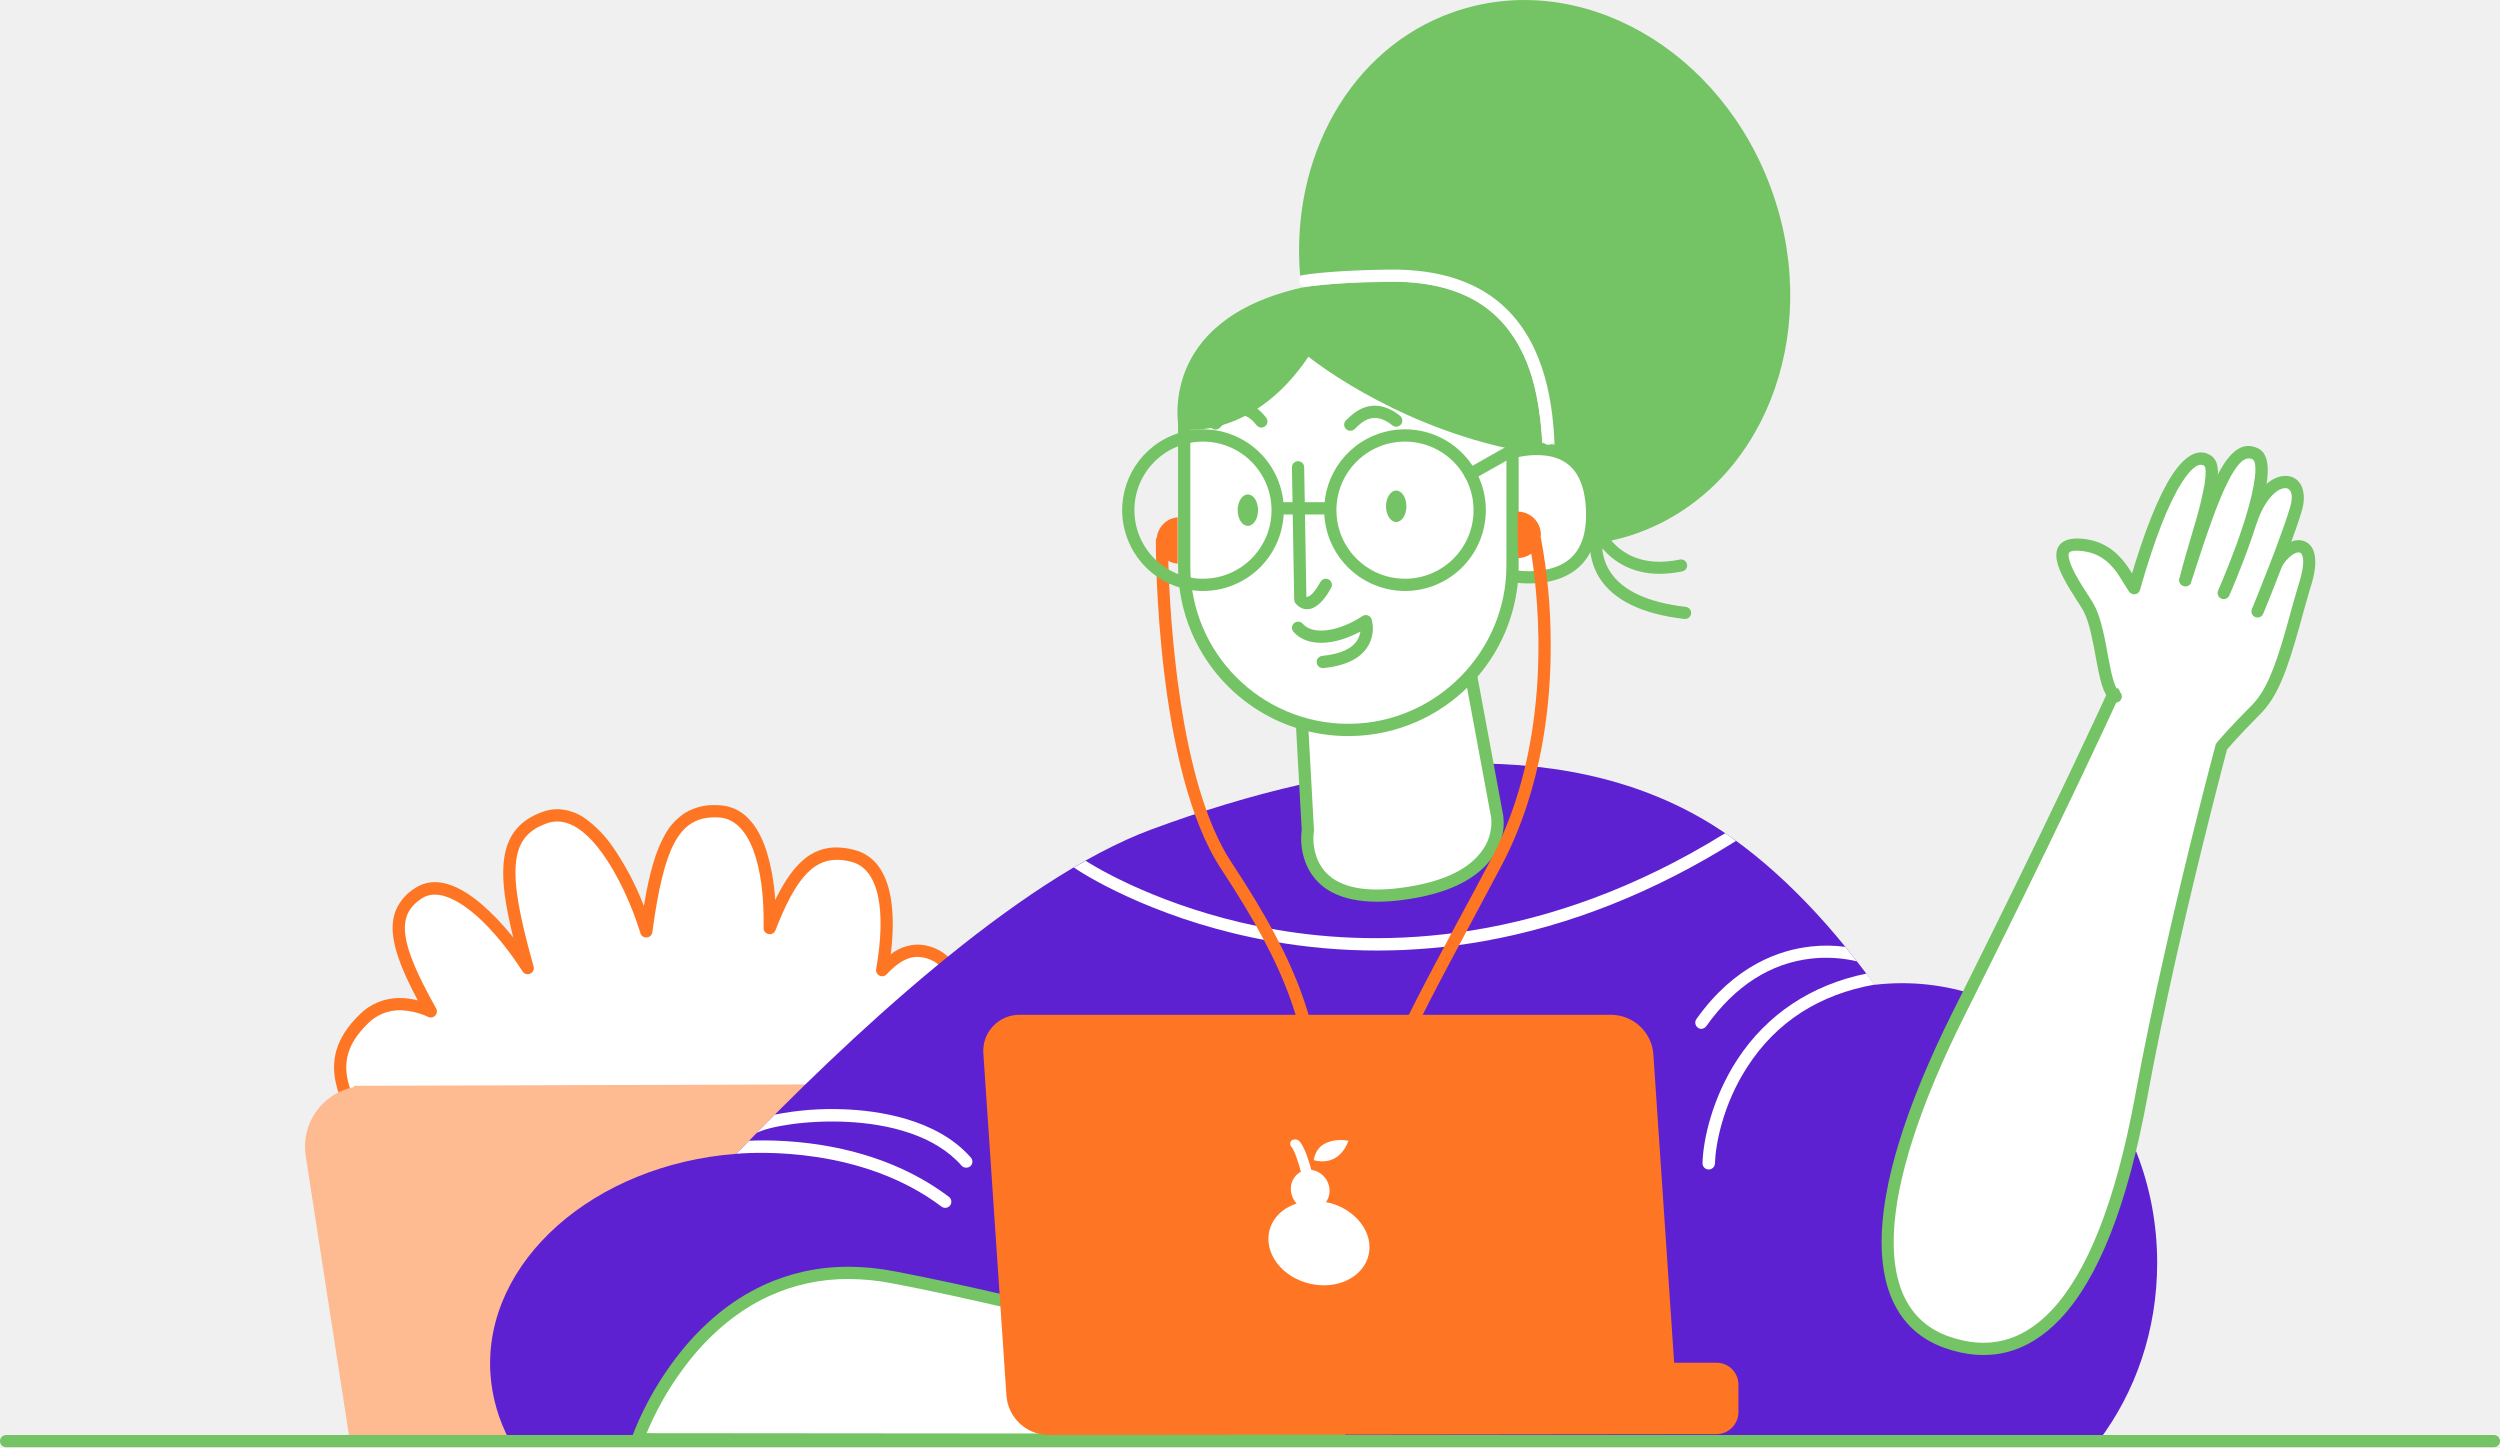
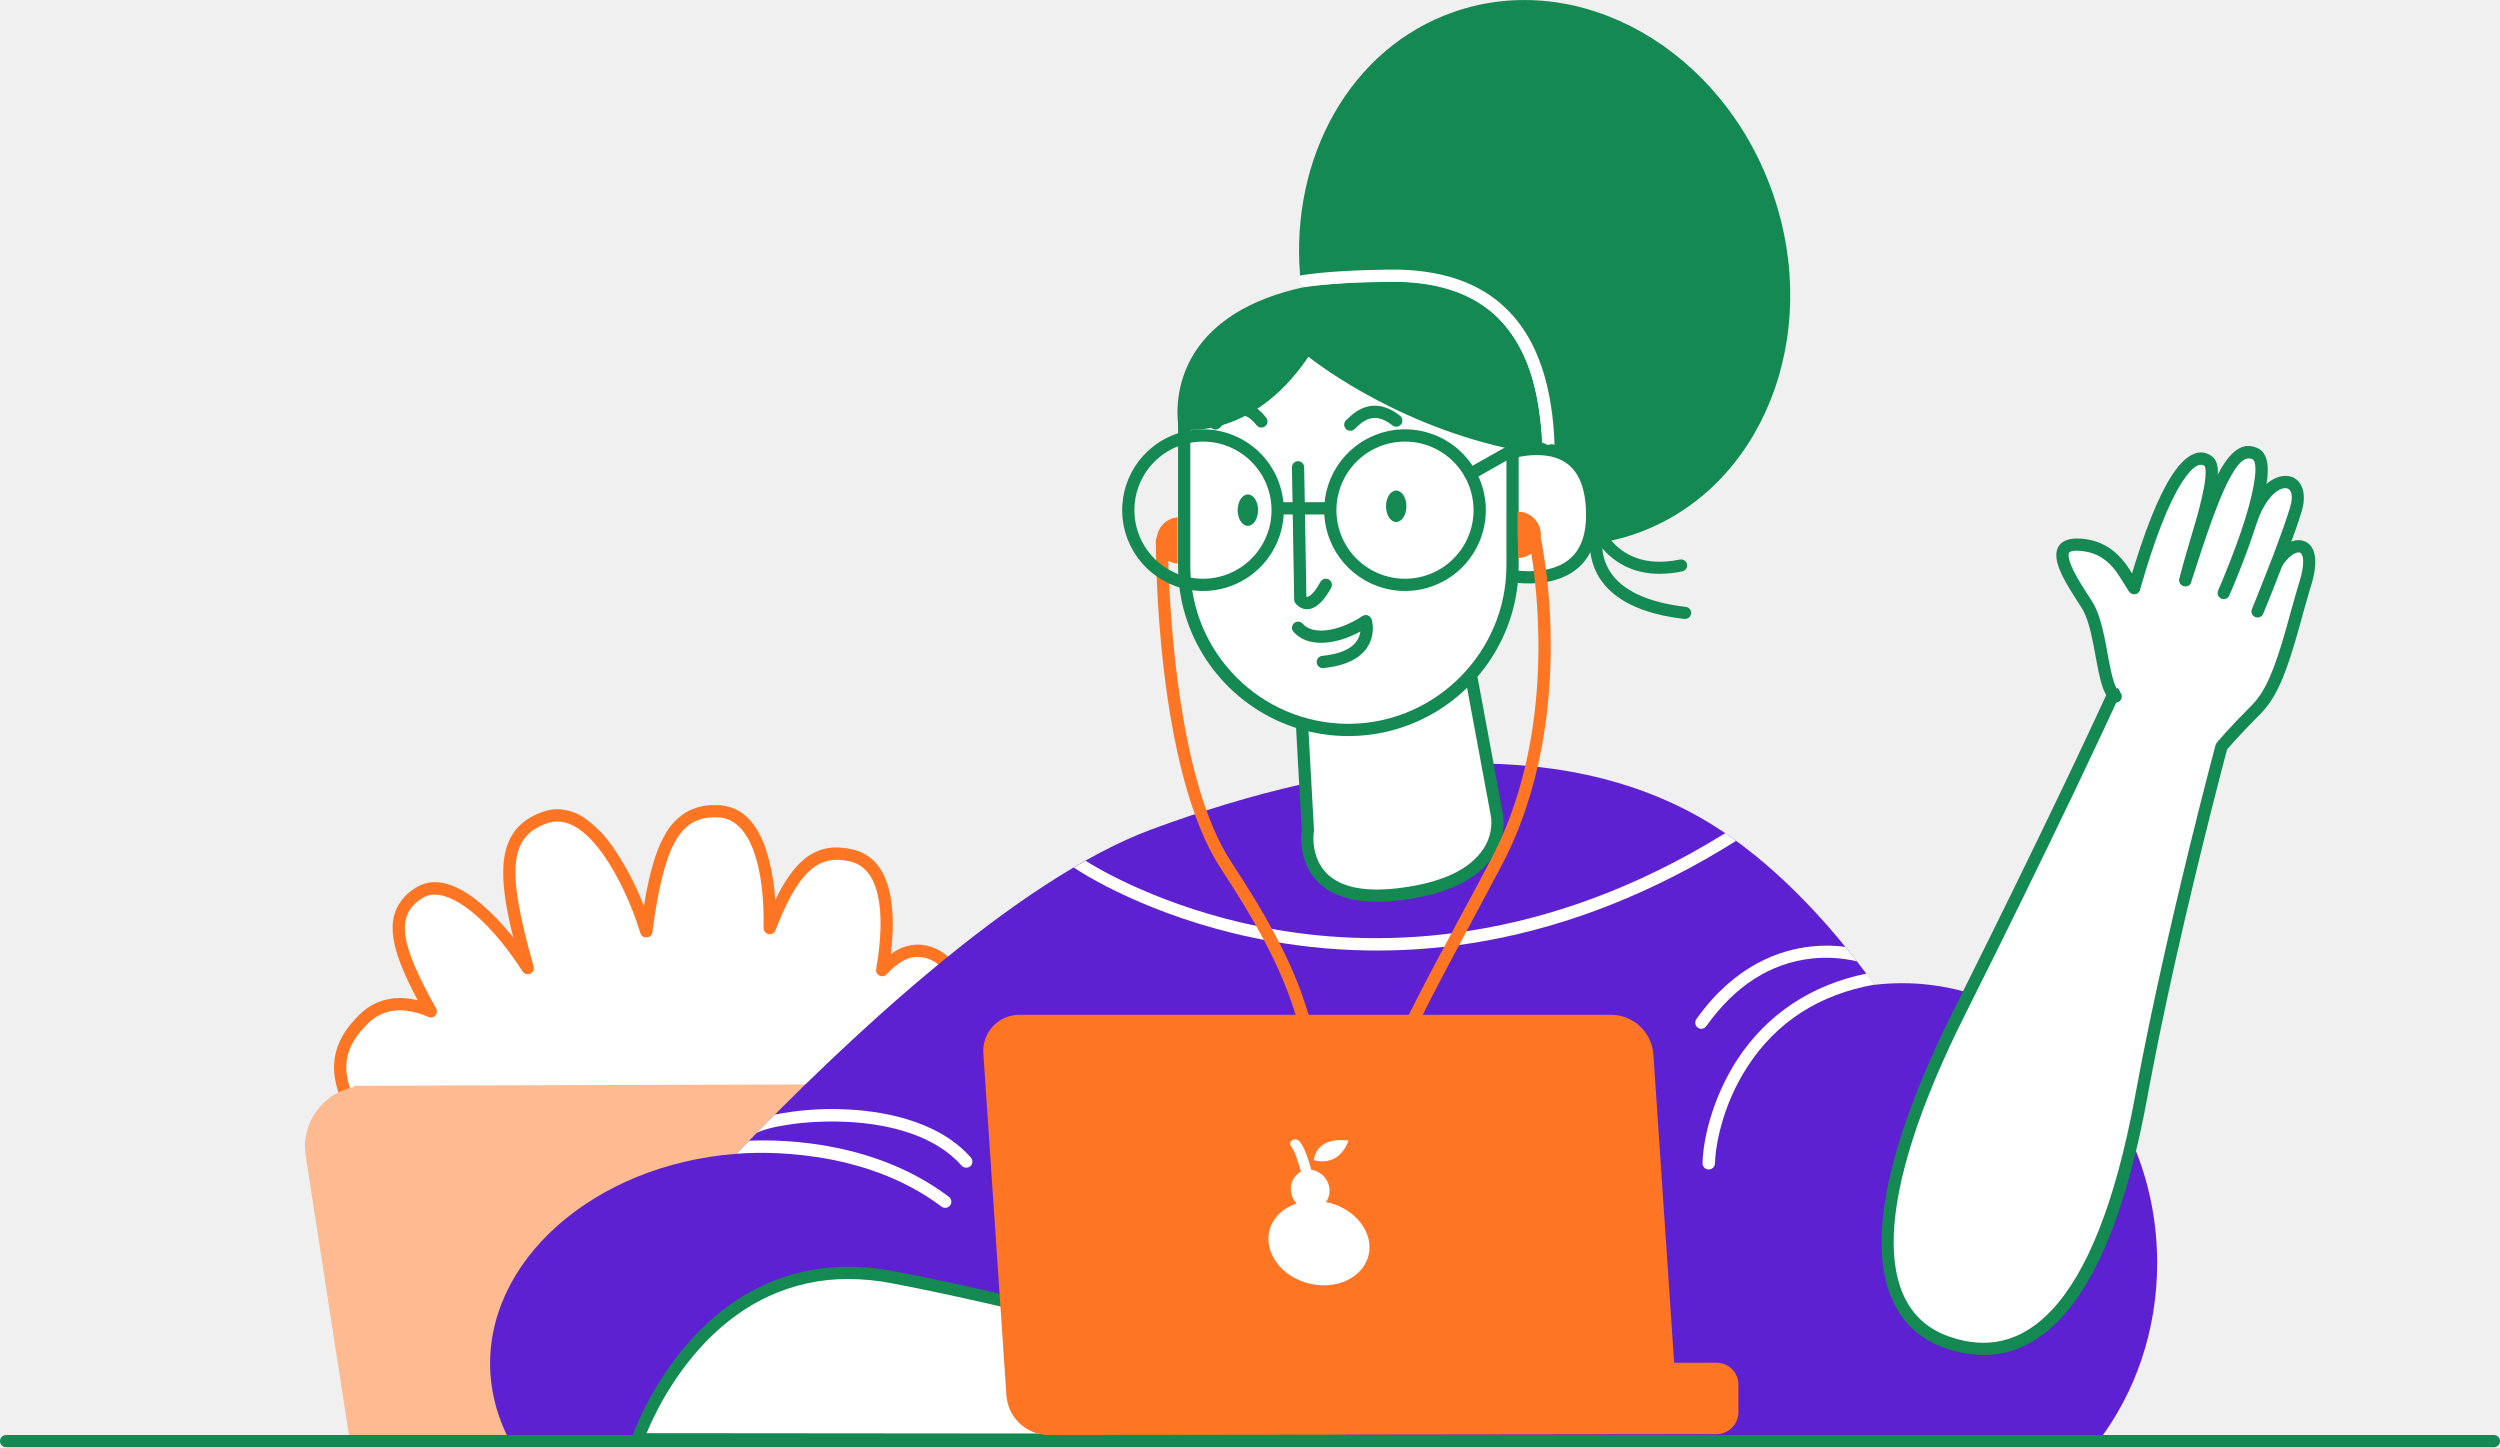
<svg xmlns="http://www.w3.org/2000/svg" viewBox="0 0 1225.1 709.2">
  <g id="support_solid" data-name="support/solid" transform="translate(2.2)">
    <g id="support_solid-2" data-name="support/solid" transform="translate(-3)">
      <g id="support_solid-3" data-name="support_solid">
        <g id="suculent" transform="translate(150 397)">
          <path id="succulent" d="M292.406,70.973c-9.6-5.1-17.8-2.7-26.8,6.9,4.1-23.2,4-51.3-14.4-56-18.9-4.9-29.6,6.9-40.7,35.4.4-24.4-4.4-55.9-24.6-57.2-22.7-1.4-30.3,17.3-35.9,58.8-7.1-23.2-26.6-63.9-49.6-55.8-22.5,7.9-21,29.6-8.5,73.8-12.3-19.1-37-47.5-53.5-36.7-15.7,10.2-11.4,26.9,6,57.9-11.5-5-23.4-5.5-33,3.9-21.5,21.2-11.1,41.3,18.6,78.6,29.8,37.3,243.7-28.7,253.8-45.5C294.006,118.173,309.906,80.373,292.406,70.973Z" transform="translate(17.494 0.527)" fill="#fff" />
          <path id="succulent_2_" d="M74.2,197.887h-.008c-22.29,0-36.937-4.188-43.534-12.445a316.178,316.178,0,0,1-19.342-26.368c-4.657-7.327-7.666-13.449-9.469-19.265l-.22-.728C-.4,132.194-.534,125.968,1.2,120.046c1.744-5.939,5.376-11.571,11.1-17.217A27.631,27.631,0,0,1,32.2,94.53a35.847,35.847,0,0,1,8.6,1.105l.252.064-.436-.821c-6.843-12.951-10.4-22.126-11.529-29.749l-.057-.4c-.737-5.337-.233-9.871,1.54-13.86a23.634,23.634,0,0,1,9.2-10.21,17.4,17.4,0,0,1,9.681-2.907C56.009,37.755,63.481,41.2,71.65,48A118.511,118.511,0,0,1,87.541,64.538l.258.321-.2-.826C83.865,48.7,82.451,38.054,83.011,29.525l.065-.868c.549-6.567,2.359-11.8,5.533-15.982,3.19-4.207,7.7-7.293,13.8-9.433A21.339,21.339,0,0,1,109.506,2a24.407,24.407,0,0,1,13.961,4.832,56.611,56.611,0,0,1,13.14,13.661,137.993,137.993,0,0,1,15.2,28.887l.022.058.18-1.067c2.628-15.444,5.628-25.654,9.725-33.1l.193-.346a29.424,29.424,0,0,1,10.3-11.227A26.966,26.966,0,0,1,186.608,0c.808,0,1.646.026,2.49.078a20.913,20.913,0,0,1,13.739,6.27c3.693,3.673,6.7,8.962,8.941,15.718a100.486,100.486,0,0,1,4.374,24.315l.013.175.359-.734c4.309-8.714,8.707-14.917,13.443-18.962a24.053,24.053,0,0,1,16.191-6.113,34.7,34.7,0,0,1,8.194,1.067l.6.15a20.818,20.818,0,0,1,11.824,7.963c2.9,3.9,4.927,9.116,6.028,15.5,1.3,7.565,1.33,16.7.074,27.158l-.061.5.42-.3a21.814,21.814,0,0,1,12.72-4.43,22.681,22.681,0,0,1,10.505,2.786l.367.193a16.444,16.444,0,0,1,5.735,5.033,19.623,19.623,0,0,1,3.049,7.268c1.147,5.382.743,12.205-1.2,20.281-2.662,11.071-8.423,24.753-15.034,35.707-1.419,2.361-5.877,5.417-13.249,9.082A281.289,281.289,0,0,1,248.3,160.262a760.836,760.836,0,0,1-80.314,23.767c-18.883,4.5-36.339,7.959-51.882,10.278A290.3,290.3,0,0,1,74.2,197.887ZM32.258,100.535a21.882,21.882,0,0,0-15.746,6.573c-9.8,9.66-12.526,18.716-9.128,30.281,2.982,10.149,10.258,21.86,25.951,41.769l2.014,2.542c2.7,3.384,7.4,5.961,13.97,7.662,6.386,1.653,14.588,2.492,24.379,2.492,23.284,0,55.407-4.724,92.9-13.662a762.584,762.584,0,0,0,79.457-23.5c10.452-3.8,19.605-7.539,26.47-10.825,6.7-3.208,10.751-5.749,11.713-7.348,6.317-10.468,11.812-23.5,14.339-34.014,1.615-6.718,2.055-12.332,1.306-16.685-.759-4.416-2.739-7.512-5.884-9.2a17.058,17.058,0,0,0-8.049-2.255c-4.685,0-9.291,2.5-14.5,7.866l-.66.692a2.9,2.9,0,0,1-2.157.959,3.114,3.114,0,0,1-2.359-1.1,2.924,2.924,0,0,1-.627-2.43c2.539-14.368,2.86-26.7.929-35.675-2.048-9.511-6.464-15.2-13.128-16.9a27.75,27.75,0,0,0-7-.974c-6.181,0-11.291,2.585-16.081,8.134-4.692,5.436-9.162,13.833-14.067,26.424a2.884,2.884,0,0,1-2.758,1.915,3.12,3.12,0,0,1-2.218-.909,2.912,2.912,0,0,1-.82-2.144C210.762,44.57,209,31.316,205.4,21.892,201.624,12,195.857,6.526,188.721,6.067,187.99,6.022,187.269,6,186.58,6c-9.03,0-15.123,3.842-19.757,12.458-4.554,8.47-7.9,21.983-10.845,43.816a2.953,2.953,0,0,1-2.988,2.6,2.907,2.907,0,0,1-2.854-2.123c-4.372-14.285-11.253-28.778-18.408-38.768-7.575-10.58-15.1-15.944-22.355-15.944A14.947,14.947,0,0,0,104.4,8.9c-9.79,3.438-14.371,9.383-15.318,19.879-.933,10.347,1.672,25.383,8.711,50.275a2.9,2.9,0,0,1-.445,2.595,3.193,3.193,0,0,1-2.5,1.238A2.869,2.869,0,0,1,92.383,81.5c-7.081-11-14.792-20.339-22.3-27.022-7.795-6.938-14.96-10.6-20.722-10.6a11.334,11.334,0,0,0-6.32,1.818c-6.671,4.334-9.168,9.9-8.1,18.064,1.064,8.112,5.715,19.169,15.079,35.853a2.915,2.915,0,0,1-.013,2.965,2.962,2.962,0,0,1-3.8,1.255A35.42,35.42,0,0,0,32.258,100.535Z" transform="translate(14.495 -2.472)" fill="#fe7624" />
          <path id="pot" d="M311.357.6l.2-.6L23.857.9l.2.6A29.748,29.748,0,0,0,.357,35.2L21.857,174l291.6-.9,21.5-138.8A29.654,29.654,0,0,0,311.357.6Z" transform="translate(0.243 134.2)" fill="#feba91" />
        </g>
        <g id="woman" transform="translate(240)">
          <g id="body" transform="translate(0 218)">
            <path id="clothing" d="M691.836,107.657a119.019,119.019,0,0,0-13.4.8c-23.9-33-51.3-61-80.1-78.8-75-46.2-178-33-274.1,2.6-66.1,24.4-149.8,103.2-203.5,159-70,5.3-123.8,52.9-120.6,107.4a80.582,80.582,0,0,0,9.6,33.4l234.9,1.6c.4-.6.8-1.3,1.2-1.9l348.4-1.2c.4.5.8,1,1.2,1.6l192.9-.3c17.9-23.7,28.6-54,28.6-87.1C816.936,168.957,760.936,107.657,691.836,107.657Z" transform="translate(0.964 156.143)" fill="#5d21d1" />
            <g id="clothing_lines" transform="translate(119 190)">
              <path id="Path" d="M319.2,0C230.5,55,150.9,56.2,99.3,47.3,51.5,39.1,17,20.7,5.8,13.5,3.9,14.6,2,15.7,0,16.8,9.2,23.1,45.2,43.9,97.2,53a294.635,294.635,0,0,0,51.3,4.5,298.4,298.4,0,0,0,52.4-4.6c42.1-7.5,83.6-24,123.6-49.1C322.7,2.4,321,1.2,319.2,0Z" transform="translate(168 0.3)" fill="#fff" />
              <path id="Path-2" data-name="Path" d="M5.461,39.4c14.1-19.8,31.5-30.9,51.8-33.1a66.5,66.5,0,0,1,22,1.4c-1.9-2.4-3.8-4.8-5.7-7.1a69.423,69.423,0,0,0-16.6-.2C41.661,2,19.461,9.4.561,36a3.041,3.041,0,0,0,.7,4.2,2.716,2.716,0,0,0,1.7.6A3.23,3.23,0,0,0,5.461,39.4Z" transform="translate(472.539 55.395)" fill="#fff" />
              <path id="Path-3" data-name="Path" d="M3,96H3a3.08,3.08,0,0,0,3.1-2.9c.2-8.8,3.7-28.8,16-47.6C36.3,23.6,57.3,10.2,84.3,5.4,83,3.6,81.7,1.8,80.3,0,53.3,5.5,31.5,20,17,42.2,4.9,60.8.3,81.2,0,92.9A3.031,3.031,0,0,0,3,96Z" transform="translate(476.1 69.1)" fill="#fff" />
              <path id="Path-4" data-name="Path" d="M42.8.114a143.643,143.643,0,0,0-33.9,2.6c-3,3-6,6-8.9,9,11.1-6.1,74.3-13.7,100.4,16a2.9,2.9,0,0,0,2.3,1,3.057,3.057,0,0,0,2-.7,3,3,0,0,0,.3-4.2C88.1,4.514,58.8.714,42.8.114Z" transform="translate(12.6 135.486)" fill="#fff" />
              <g id="Group" transform="translate(0 150)">
                <path id="Path-5" data-name="Path" d="M.422.522h.2a.139.139,0,0,0-.2,0Z" transform="translate(0.278 7.078)" fill="#fff" />
                <path id="Path-6" data-name="Path" d="M104.1,27.647C68.8.947,24.8-.653,6.2.147c-2.1,2.2-4.2,4.3-6.2,6.4,10.7-.9,61.8-3.3,100.5,25.9a3,3,0,0,0,3.6-4.8Z" transform="translate(2.7 0.853)" fill="#fff" />
              </g>
            </g>
            <path id="hand" d="M0,81.535s32.8-97,125.1-79.4,218.6,55.4,218.6,55.4v24.3Z" transform="translate(73.3 405.765)" fill="#fff" />
-             <path id="hand_2_" d="M346.7,87.84,3,87.54A3,3,0,0,1,.16,83.579c.023-.069.055-.16.095-.271l.388-1.062c.145-.386.283-.748.422-1.1l.489-1.23C2.782,76.877,4.211,73.7,5.8,70.474a155.71,155.71,0,0,1,18.11-28.579A127.26,127.26,0,0,1,42.538,22.951,104.686,104.686,0,0,1,64.41,9.132,96.733,96.733,0,0,1,84.479,2.324,101.446,101.446,0,0,1,106.258,0a120.073,120.073,0,0,1,22.406,2.193c17.189,3.278,36.8,7.5,58.276,12.541l3.644.859c12.756,3.021,26.314,6.362,40.3,9.931,26.091,6.658,53.663,14.092,81.95,22.1,8.758,2.478,17.286,4.928,25.347,7.282l5.392,1.582,3.992,1.183A2.98,2.98,0,0,1,349.7,60.54v24.3A3,3,0,0,1,346.7,87.84ZM106.258,6a92.239,92.239,0,0,0-39.31,8.571c-14.231,6.641-27.136,17.1-38.355,31.081A149.626,149.626,0,0,0,11.184,73.127c-1.3,2.644-2.5,5.254-3.542,7.757l-.274.661,336.335.293V62.778l-9.278-2.722c-7.445-2.167-15.259-4.409-23.226-6.664l-4.2-1.187c-26.729-7.529-52.836-14.55-77.6-20.869-13.977-3.566-27.5-6.9-40.2-9.9-22.839-5.408-43.584-9.9-61.661-13.344A114.049,114.049,0,0,0,106.258,6Z" transform="translate(70.298 402.76)" fill="#74C365" />
+             <path id="hand_2_" d="M346.7,87.84,3,87.54A3,3,0,0,1,.16,83.579c.023-.069.055-.16.095-.271l.388-1.062c.145-.386.283-.748.422-1.1l.489-1.23C2.782,76.877,4.211,73.7,5.8,70.474a155.71,155.71,0,0,1,18.11-28.579A127.26,127.26,0,0,1,42.538,22.951,104.686,104.686,0,0,1,64.41,9.132,96.733,96.733,0,0,1,84.479,2.324,101.446,101.446,0,0,1,106.258,0a120.073,120.073,0,0,1,22.406,2.193c17.189,3.278,36.8,7.5,58.276,12.541l3.644.859c12.756,3.021,26.314,6.362,40.3,9.931,26.091,6.658,53.663,14.092,81.95,22.1,8.758,2.478,17.286,4.928,25.347,7.282l5.392,1.582,3.992,1.183A2.98,2.98,0,0,1,349.7,60.54v24.3A3,3,0,0,1,346.7,87.84ZM106.258,6a92.239,92.239,0,0,0-39.31,8.571c-14.231,6.641-27.136,17.1-38.355,31.081A149.626,149.626,0,0,0,11.184,73.127c-1.3,2.644-2.5,5.254-3.542,7.757l-.274.661,336.335.293V62.778l-9.278-2.722c-7.445-2.167-15.259-4.409-23.226-6.664l-4.2-1.187c-26.729-7.529-52.836-14.55-77.6-20.869-13.977-3.566-27.5-6.9-40.2-9.9-22.839-5.408-43.584-9.9-61.661-13.344A114.049,114.049,0,0,0,106.258,6Z" transform="translate(70.298 402.76)" fill="#148952" />
            <g id="hand_II_1_" transform="translate(682)">
              <path id="Path-7" data-name="Path" d="M8.393,90.508s-7.4-3.7-8.3-12.2,4.8-45.5,14-50.7c9.3-5.2,51.6-28.1,59.4-27.6S84.493,68.408,8.393,90.508Z" transform="translate(111.707 38.492)" fill="#fff" />
              <path id="Path-8" data-name="Path" d="M0,63.453c15.8-55.3,28.7-67.7,36.2-62.3,6.8,4.9-7,40.1-11,58.4" transform="translate(124.6 6.747)" fill="#fff" />
-               <path id="Path_2_" d="M21.706,10.946l.485-.725C28.586.826,35.227-2.352,40.955,1.772c3.377,2.433,3.741,7.462,2.39,15.456l-.2,1.127c-.9,4.945-2.39,10.72-4.819,19.117l-3.971,13.55c-1.858,6.4-2.478,8.8-3.226,12.224a3,3,0,0,1-5.862-1.281l.284-1.276c.645-2.843,1.3-5.336,2.818-10.569l4-13.652a186.722,186.722,0,0,0,5.057-20.24l.123-.76c.812-5.219.557-8.352-.1-8.828-2.3-1.657-5.805.112-10.728,7.6l-.445.688c-6.319,9.923-13.222,27.314-20.39,52.4A3,3,0,0,1,.116,65.682l.516-1.795C7.939,38.642,15.023,21.114,21.706,10.946Z" transform="translate(121.599 3.694)" fill="#74C365" />
+               <path id="Path_2_" d="M21.706,10.946l.485-.725C28.586.826,35.227-2.352,40.955,1.772c3.377,2.433,3.741,7.462,2.39,15.456l-.2,1.127c-.9,4.945-2.39,10.72-4.819,19.117l-3.971,13.55c-1.858,6.4-2.478,8.8-3.226,12.224a3,3,0,0,1-5.862-1.281l.284-1.276c.645-2.843,1.3-5.336,2.818-10.569l4-13.652a186.722,186.722,0,0,0,5.057-20.24l.123-.76c.812-5.219.557-8.352-.1-8.828-2.3-1.657-5.805.112-10.728,7.6l-.445.688c-6.319,9.923-13.222,27.314-20.39,52.4A3,3,0,0,1,.116,65.682l.516-1.795C7.939,38.642,15.023,21.114,21.706,10.946Z" transform="translate(121.599 3.694)" fill="#148952" />
              <path id="hand_II_3_" d="M190.45,8.495c7.9-12.9,21-12.2,14.2,9.7-6.7,21.4-11.6,49.2-24.1,61.8s-17,18.2-17,18.2-25,93.3-39.2,170.9c-20.5,112.2-59.3,133.8-95.5,120.9-36.2-12.8-42.9-63.6,6.5-162.1,49.4-98.6,75.5-156,75.5-156" transform="translate(3.85 49.705)" fill="#fff" />
-               <path id="hand_II_4_" d="M190.892,9.939C195.377,2.616,201.9-1.492,207.131.5c5.761,2.195,6.884,10.02,3.519,21.153l-.726,2.359c-.866,2.852-1.757,5.978-2.936,10.246l-2.173,7.893c-6.357,22.93-11.063,34.677-18.879,42.7l-1.965,1.99c-4.086,4.151-7.494,7.737-10.278,10.779l-1.1,1.214c-1.158,1.282-2.107,2.36-2.86,3.242l-.45.528-1.58,6-1.418,5.445c-1.376,5.309-2.864,11.123-4.442,17.372-5.709,22.614-11.418,46.275-16.746,69.82l-1.151,5.113c-2.472,11.035-4.8,21.783-6.953,32.175l-.866,4.2q-2.781,13.57-5.116,26.093l-.705,3.821c-9.78,53.527-24.185,89.309-42.63,108.881-16.5,17.508-35.978,21.736-56.821,14.308C10.821,388.751.026,371.072,0,344.1c-.026-28.082,11.49-66.023,34.953-113.1l4.611-9.218C58.249,184.377,74.747,150.59,89,120.757l5.544-11.643q5.135-10.823,9.316-19.772l4.382-9.421,2.878-6.257a3,3,0,0,1,5.53,2.321l-.376.837-3.118,6.766-4.281,9.194q-4.869,10.409-11,23.313l-4.2,8.8c-15.088,31.553-32.658,67.472-52.642,107.36C-4.344,322.726-4.293,377.043,32.857,390.179c18.655,6.648,35.618,2.966,50.447-12.769,17.326-18.384,31.223-52.658,40.806-104.275l.289-1.569c1.976-10.8,4.223-22.244,6.715-34.253,2.5-12.028,5.216-24.528,8.127-37.394,5.043-22.287,10.426-44.671,15.827-66.178l2.2-8.7q1.532-6.024,2.929-11.423l1.864-7.16,1.592-6.028a3,3,0,0,1,.559-1.1l.412-.5.545-.643c.789-.923,1.774-2.043,2.968-3.365l1.515-1.663c3.154-3.433,7.054-7.511,11.769-12.264l.456-.469c6.406-6.731,10.752-17.234,16.357-37.018l3.6-12.992c1-3.571,1.795-6.329,2.6-8.933l.361-1.164c2.7-8.7,2.057-13.5.21-14.207s-5.826,1.8-8.986,6.963a3,3,0,0,1-5.117-3.134Z" transform="translate(0.85 46.695)" fill="#74C365" />
+               <path id="hand_II_4_" d="M190.892,9.939C195.377,2.616,201.9-1.492,207.131.5c5.761,2.195,6.884,10.02,3.519,21.153l-.726,2.359c-.866,2.852-1.757,5.978-2.936,10.246l-2.173,7.893c-6.357,22.93-11.063,34.677-18.879,42.7l-1.965,1.99c-4.086,4.151-7.494,7.737-10.278,10.779l-1.1,1.214c-1.158,1.282-2.107,2.36-2.86,3.242l-.45.528-1.58,6-1.418,5.445c-1.376,5.309-2.864,11.123-4.442,17.372-5.709,22.614-11.418,46.275-16.746,69.82l-1.151,5.113c-2.472,11.035-4.8,21.783-6.953,32.175l-.866,4.2q-2.781,13.57-5.116,26.093l-.705,3.821c-9.78,53.527-24.185,89.309-42.63,108.881-16.5,17.508-35.978,21.736-56.821,14.308C10.821,388.751.026,371.072,0,344.1c-.026-28.082,11.49-66.023,34.953-113.1l4.611-9.218C58.249,184.377,74.747,150.59,89,120.757l5.544-11.643q5.135-10.823,9.316-19.772l4.382-9.421,2.878-6.257a3,3,0,0,1,5.53,2.321l-.376.837-3.118,6.766-4.281,9.194q-4.869,10.409-11,23.313l-4.2,8.8c-15.088,31.553-32.658,67.472-52.642,107.36C-4.344,322.726-4.293,377.043,32.857,390.179c18.655,6.648,35.618,2.966,50.447-12.769,17.326-18.384,31.223-52.658,40.806-104.275l.289-1.569c1.976-10.8,4.223-22.244,6.715-34.253,2.5-12.028,5.216-24.528,8.127-37.394,5.043-22.287,10.426-44.671,15.827-66.178l2.2-8.7q1.532-6.024,2.929-11.423l1.864-7.16,1.592-6.028a3,3,0,0,1,.559-1.1l.412-.5.545-.643c.789-.923,1.774-2.043,2.968-3.365l1.515-1.663c3.154-3.433,7.054-7.511,11.769-12.264l.456-.469c6.406-6.731,10.752-17.234,16.357-37.018l3.6-12.992c1-3.571,1.795-6.329,2.6-8.933l.361-1.164c2.7-8.7,2.057-13.5.21-14.207s-5.826,1.8-8.986,6.963a3,3,0,0,1-5.117-3.134Z" transform="translate(0.85 46.695)" fill="#148952" />
              <path id="Path-9" data-name="Path" d="M26.12,74.442c-7.2-4.9-6.3-33.1-14.4-45.4-10-15.3-19.8-31.2-1.3-28.8,15.9,2,20.9,16,24.6,21" transform="translate(89.48 48.858)" fill="#fff" />
-               <path id="Path_2_2" data-name="Path_2_" d="M.47,11.705C-1.609,3.331,3.273-1.122,13.794.243,22.625,1.354,29.02,5.723,34.2,12.7l.242.332c1.891,2.647,5.49,8.678,5.964,9.369l.027.038A3,3,0,1,1,35.608,26l-.1-.145c-.854-1.263-4.595-7.525-6.124-9.585-4.276-5.759-9.3-9.193-16.348-10.079-3.677-.477-5.815-.138-6.6.578-.464.423-.62,1.406-.2,3.233l.061.254c1.04,4.19,4.046,9.551,10.6,19.6l.336.515c3.063,4.652,4.948,10.806,6.873,20.648l.389,2.031L25.66,59.4c1.829,9.681,3.257,14.141,5.055,15.479l.092.065a3,3,0,0,1-3.376,4.96c-3.752-2.553-5.365-7.274-7.556-18.8l-1.352-7.293-.195-1.02c-1.784-9.257-3.485-14.988-5.958-18.874L10.512,31.05C4.472,21.681,1.654,16.473.47,11.705Z" transform="translate(86.481 45.88)" fill="#74C365" />
+               <path id="Path_2_2" data-name="Path_2_" d="M.47,11.705C-1.609,3.331,3.273-1.122,13.794.243,22.625,1.354,29.02,5.723,34.2,12.7l.242.332c1.891,2.647,5.49,8.678,5.964,9.369l.027.038A3,3,0,1,1,35.608,26l-.1-.145c-.854-1.263-4.595-7.525-6.124-9.585-4.276-5.759-9.3-9.193-16.348-10.079-3.677-.477-5.815-.138-6.6.578-.464.423-.62,1.406-.2,3.233l.061.254c1.04,4.19,4.046,9.551,10.6,19.6l.336.515c3.063,4.652,4.948,10.806,6.873,20.648l.389,2.031L25.66,59.4c1.829,9.681,3.257,14.141,5.055,15.479l.092.065a3,3,0,0,1-3.376,4.96c-3.752-2.553-5.365-7.274-7.556-18.8l-1.352-7.293-.195-1.02c-1.784-9.257-3.485-14.988-5.958-18.874L10.512,31.05C4.472,21.681,1.654,16.473.47,11.705Z" transform="translate(86.481 45.88)" fill="#148952" />
              <path id="Path-10" data-name="Path" d="M3,63.39s14.1-34.2,18.8-50.1C27-4.01,8.8-6.51,0,18.39" transform="translate(182.1 18.21)" fill="#fff" />
-               <path id="Path_2_3" data-name="Path_2_" d="M18.956.024c7.8-.507,11.6,7.089,8.818,16.791l-.1.328C26.241,22,23.885,28.756,20.812,36.962l-.55,1.463q-.637,1.691-1.307,3.443c-1.949,5.1-4.019,10.378-6.1,15.6l-1.708,4.254L9.372,66.078l-.6,1.458a3,3,0,0,1-5.61-2.122L5.579,59.47q.394-.977.81-2.012c2.077-5.17,4.154-10.432,6.123-15.549l1.277-3.336.858-2.265c3.2-8.5,5.666-15.5,7.155-20.459l.125-.42c1.915-6.373.336-9.607-2.582-9.418-4.32.281-9.885,6.106-13.516,16.381a3,3,0,1,1-5.657-2C4.518,8.1,11.783.49,18.956.024Z" transform="translate(179.099 15.207)" fill="#74C365" />
+               <path id="Path_2_3" data-name="Path_2_" d="M18.956.024c7.8-.507,11.6,7.089,8.818,16.791l-.1.328C26.241,22,23.885,28.756,20.812,36.962l-.55,1.463q-.637,1.691-1.307,3.443c-1.949,5.1-4.019,10.378-6.1,15.6l-1.708,4.254L9.372,66.078l-.6,1.458a3,3,0,0,1-5.61-2.122L5.579,59.47q.394-.977.81-2.012c2.077-5.17,4.154-10.432,6.123-15.549l1.277-3.336.858-2.265c3.2-8.5,5.666-15.5,7.155-20.459l.125-.42c1.915-6.373.336-9.607-2.582-9.418-4.32.281-9.885,6.106-13.516,16.381a3,3,0,1,1-5.657-2C4.518,8.1,11.783.49,18.956.024Z" transform="translate(179.099 15.207)" fill="#148952" />
              <path id="Path-11" data-name="Path" d="M18.8,69S46.5,6.3,34.1.7C22.8-4.4,14.2,18.5,0,62.7" transform="translate(149.7 3.598)" fill="#fff" />
-               <path id="Path_2_4" data-name="Path_2_" d="M18.883,14.095C24.9,2.463,31.012-2.277,38.336,1.029c7.532,3.4,6.1,16.387-.633,37.593-1.144,3.6-2.431,7.361-3.834,11.236-1.812,5-3.738,9.975-5.677,14.742l-.727,1.778c-.679,1.65-1.316,3.167-1.9,4.529l-1.023,2.369a3,3,0,0,1-5.488-2.425l.781-1.8.65-1.528c.449-1.061.927-2.207,1.428-3.426,2.152-5.227,4.3-10.74,6.311-16.279,1.378-3.8,2.639-7.488,3.757-11.008l.49-1.564C37.522,18.895,38.658,7.758,35.867,6.5c-3.472-1.567-7.172,1.43-12.048,11.126l-.56,1.131c-4.489,9.223-9.293,22.686-17.4,47.926A3,3,0,1,1,.145,64.845l1.743-5.4C9.3,36.592,13.853,24.157,18.313,15.218Z" transform="translate(146.699 0.537)" fill="#74C365" />
+               <path id="Path_2_4" data-name="Path_2_" d="M18.883,14.095C24.9,2.463,31.012-2.277,38.336,1.029c7.532,3.4,6.1,16.387-.633,37.593-1.144,3.6-2.431,7.361-3.834,11.236-1.812,5-3.738,9.975-5.677,14.742l-.727,1.778c-.679,1.65-1.316,3.167-1.9,4.529l-1.023,2.369a3,3,0,0,1-5.488-2.425l.781-1.8.65-1.528c.449-1.061.927-2.207,1.428-3.426,2.152-5.227,4.3-10.74,6.311-16.279,1.378-3.8,2.639-7.488,3.757-11.008l.49-1.564C37.522,18.895,38.658,7.758,35.867,6.5c-3.472-1.567-7.172,1.43-12.048,11.126l-.56,1.131c-4.489,9.223-9.293,22.686-17.4,47.926A3,3,0,1,1,.145,64.845l1.743-5.4C9.3,36.592,13.853,24.157,18.313,15.218Z" transform="translate(146.699 0.537)" fill="#148952" />
            </g>
          </g>
          <g id="head" transform="translate(313)">
            <path id="neck" d="M0,24.3,3.9,95s-6.6,38.2,46.4,31.1c52.8-7,46.3-38.3,46.3-38.3L80.3,0Z" transform="translate(84.8 311.9)" fill="#fff" />
-             <path id="neck_2_" d="M40.946,132.987h0c-8.958,0-16.462-1.574-22.3-4.677A27.02,27.02,0,0,1,6.356,115.216,32.769,32.769,0,0,1,3.783,98.768c.02-.206.042-.4.064-.592l.041-.32L0,27.466A2.991,2.991,0,0,1,2.131,24.43L82.431.13A3,3,0,0,1,86.25,2.453L102.56,90.3c.032.168.065.375.1.616l.05.407a27.3,27.3,0,0,1-.8,10.279,31.29,31.29,0,0,1-5.487,10.863c-7.912,10.3-22.285,16.9-42.721,19.607A96.811,96.811,0,0,1,40.946,132.987ZM80.962,6.842,6.125,29.489,9.9,97.836a3.038,3.038,0,0,1-.009.452l-.031.224c-.015.088-.035.238-.056.412l-.045.423a26.742,26.742,0,0,0,2.078,13.419c4.227,9.45,13.947,14.242,28.89,14.243a92.614,92.614,0,0,0,12.183-.882c18.806-2.493,31.846-8.319,38.756-17.314A23.375,23.375,0,0,0,96.746,92c-.023-.2-.046-.368-.068-.5L80.962,6.842Z" transform="translate(81.8 308.899)" fill="#74C365" />
+             <path id="neck_2_" d="M40.946,132.987h0c-8.958,0-16.462-1.574-22.3-4.677A27.02,27.02,0,0,1,6.356,115.216,32.769,32.769,0,0,1,3.783,98.768c.02-.206.042-.4.064-.592l.041-.32L0,27.466A2.991,2.991,0,0,1,2.131,24.43L82.431.13A3,3,0,0,1,86.25,2.453L102.56,90.3c.032.168.065.375.1.616l.05.407a27.3,27.3,0,0,1-.8,10.279,31.29,31.29,0,0,1-5.487,10.863c-7.912,10.3-22.285,16.9-42.721,19.607A96.811,96.811,0,0,1,40.946,132.987ZM80.962,6.842,6.125,29.489,9.9,97.836a3.038,3.038,0,0,1-.009.452l-.031.224c-.015.088-.035.238-.056.412l-.045.423a26.742,26.742,0,0,0,2.078,13.419c4.227,9.45,13.947,14.242,28.89,14.243a92.614,92.614,0,0,0,12.183-.882c18.806-2.493,31.846-8.319,38.756-17.314A23.375,23.375,0,0,0,96.746,92c-.023-.2-.046-.368-.068-.5L80.962,6.842Z" transform="translate(81.8 308.899)" fill="#148952" />
            <path id="ear" d="M0,2.7S41-12.7,42.6,30,0,61.6,0,61.6" transform="translate(185.4 219.996)" fill="#fff" />
-             <path id="ear_2_" d="M6.971,1.441A45.966,45.966,0,0,1,24.807.484C38.939,2.787,47.858,13.126,48.6,32.9c.766,20.447-8.337,31.639-23.635,34.987a52.582,52.582,0,0,1-18.985.341l-.968-.155c-1.22-.206-2.152-.4-2.74-.551a3,3,0,0,1,1.289-5.857l.651.147.31.065c.688.142,1.479.285,2.36.419a46.831,46.831,0,0,0,16.8-.27C36.2,59.286,43.258,50.608,42.6,33.125l-.046-1.016c-.867-16.25-7.659-23.9-18.715-25.7A40.221,40.221,0,0,0,8.351,7.28c-1.01.239-1.943.492-2.782.745l-.412.127c-.306.1-.558.179-.752.245l-.35.124A3,3,0,1,1,1.946,2.9l.387-.141A46.734,46.734,0,0,1,6.971,1.441Z" transform="translate(182.399 216.987)" fill="#74C365" />
+             <path id="ear_2_" d="M6.971,1.441A45.966,45.966,0,0,1,24.807.484C38.939,2.787,47.858,13.126,48.6,32.9c.766,20.447-8.337,31.639-23.635,34.987a52.582,52.582,0,0,1-18.985.341l-.968-.155c-1.22-.206-2.152-.4-2.74-.551a3,3,0,0,1,1.289-5.857l.651.147.31.065c.688.142,1.479.285,2.36.419a46.831,46.831,0,0,0,16.8-.27C36.2,59.286,43.258,50.608,42.6,33.125l-.046-1.016c-.867-16.25-7.659-23.9-18.715-25.7A40.221,40.221,0,0,0,8.351,7.28c-1.01.239-1.943.492-2.782.745l-.412.127c-.306.1-.558.179-.752.245l-.35.124A3,3,0,1,1,1.946,2.9l.387-.141A46.734,46.734,0,0,1,6.971,1.441Z" transform="translate(182.399 216.987)" fill="#148952" />
            <path id="face" d="M80.4,202.1h0A80.4,80.4,0,0,1,0,121.7V51.5A51.555,51.555,0,0,1,51.5,0h70.4a39.05,39.05,0,0,1,39,39v82.6A80.511,80.511,0,0,1,80.4,202.1Z" transform="translate(28.1 155.6)" fill="#fff" />
-             <path id="face_2_" d="M83.4,208.1a83.008,83.008,0,0,1-46.628-14.244A83.653,83.653,0,0,1,6.554,157.162,82.867,82.867,0,0,1,0,124.7V54.5A54.562,54.562,0,0,1,54.5,0h70.4a42.047,42.047,0,0,1,42,42v82.6a83.117,83.117,0,0,1-13.977,46.251,83.769,83.769,0,0,1-36.109,30.291,82.953,82.953,0,0,1-32.057,6.948ZM54.5,6A48.555,48.555,0,0,0,6,54.5v70.2a77.476,77.476,0,0,0,77.376,77.4l1.308-.011c42.026-.682,76.217-35.444,76.217-77.49V42a36.041,36.041,0,0,0-36-36Z" transform="translate(25.1 152.6)" fill="#74C365" />
+             <path id="face_2_" d="M83.4,208.1a83.008,83.008,0,0,1-46.628-14.244A83.653,83.653,0,0,1,6.554,157.162,82.867,82.867,0,0,1,0,124.7V54.5A54.562,54.562,0,0,1,54.5,0h70.4a42.047,42.047,0,0,1,42,42v82.6a83.117,83.117,0,0,1-13.977,46.251,83.769,83.769,0,0,1-36.109,30.291,82.953,82.953,0,0,1-32.057,6.948ZM54.5,6A48.555,48.555,0,0,0,6,54.5v70.2a77.476,77.476,0,0,0,77.376,77.4l1.308-.011c42.026-.682,76.217-35.444,76.217-77.49V42a36.041,36.041,0,0,0-36-36Z" transform="translate(25.1 152.6)" fill="#148952" />
            <g id="headphones" transform="translate(14 250)">
              <path id="Path-12" data-name="Path" d="M93.11,64.6a277.361,277.361,0,0,0-4.9-52.2c0-.3.1-.7.1-1A11.4,11.4,0,0,0,76.91,0V11.4l.3,11.4a11.725,11.725,0,0,0,6.4-2.2c3.7,23,11,91.6-19.8,149.9-5.6,10.7-10.9,20.6-16.1,30.1-29,54.1-48.2,89.9-47.7,121.8a3.076,3.076,0,0,0,3,3h0a3.009,3.009,0,0,0,3-3c-.4-30.4,18.5-65.6,47-118.9,5.1-9.6,10.4-19.4,16.1-30.2C89.21,135.2,93.31,93.2,93.11,64.6Z" transform="translate(100.59 0.7)" fill="#fe7624" />
              <path id="Path-13" data-name="Path" d="M6.1,21.3a10.321,10.321,0,0,0,4.6,1.4V0A11.276,11.276,0,0,0,.5,9.7,3.371,3.371,0,0,0,0,11.4C0,16,0,123.7,32,172.3c32.7,49.8,42.8,78.2,45.1,126.4a3.058,3.058,0,0,0,3,2.9h.1a3.075,3.075,0,0,0,2.9-3.1C80.8,248.9,70.5,219.9,37,169,11.4,130.2,6.9,49.4,6.1,21.3Z" transform="translate(0.2 3.5)" fill="#fe7624" />
            </g>
-             <path id="nose" d="M2.949,0A3,3,0,0,1,5.991,2.773L6,2.949,7.077,66.433l.047.018a1.165,1.165,0,0,0,.789-.067l.147-.059c1.542-.66,3.574-2.892,5.907-7.163a3,3,0,0,1,5.266,2.876c-5.481,10.037-11.379,12.56-16.09,9a6.908,6.908,0,0,1-1.506-1.524,3,3,0,0,1-.525-1.44L1.1,67.851,0,3.051A3,3,0,0,1,2.949,0Z" transform="translate(80.9 226)" fill="#74C365" />
-             <path id="mouth" d="M34.557.491A3,3,0,0,1,39.07,2.127l.07.248c.073.277.155.641.232,1.084a16.941,16.941,0,0,1-1.728,11.129c-3.35,6.205-10.59,10.25-22.25,11.4a3,3,0,0,1-.588-5.971c9.819-.967,15.25-4,17.559-8.278A10.594,10.594,0,0,0,33.482,8.5l.065-.424-.091.05C20.416,15.149,7.389,15.617.933,8.395L.718,8.148A3,3,0,0,1,5.283,4.255C9.924,9.7,22.209,8.573,34.557.491Z" transform="translate(80.9 301.398)" fill="#74C365" />
-             <path id="brow" d="M4.668,3.792c6.546-4.979,14.318-5.511,22.7,1.157a3,3,0,0,1-3.735,4.7C17.568,4.82,12.8,5.146,8.3,8.568a19.424,19.424,0,0,0-1.737,1.5l-1.1,1.089c-.155.149-.286.268-.427.382a3.053,3.053,0,0,1-1.307.67A3,3,0,0,1,1.2,6.9l.13-.094.657-.653A26.44,26.44,0,0,1,4.668,3.792Z" transform="translate(106.499 198.803)" fill="#74C365" />
-             <ellipse id="eye_II" cx="5" cy="7.7" rx="5" ry="7.7" transform="translate(127 240.4)" fill="#74C365" />
-             <ellipse id="eye" cx="5" cy="7.7" rx="5" ry="7.7" transform="translate(54.3 242.3)" fill="#74C365" />
-             <path id="brow_II" d="M4.955,4.256C12.444-1.718,20.656-2,27.868,7.264a3,3,0,1,1-4.734,3.686c-4.869-6.253-9.3-6.1-14.437-2a25.977,25.977,0,0,0-2.017,1.8L5.5,11.922c-.159.155-.292.277-.429.392a2.984,2.984,0,0,1-1.345.7A3,3,0,0,1,1.2,7.709l.115-.083.772-.774A33.308,33.308,0,0,1,4.955,4.256Z" transform="translate(40.399 197.393)" fill="#74C365" />
+             <path id="nose" d="M2.949,0A3,3,0,0,1,5.991,2.773L6,2.949,7.077,66.433l.047.018a1.165,1.165,0,0,0,.789-.067l.147-.059c1.542-.66,3.574-2.892,5.907-7.163a3,3,0,0,1,5.266,2.876c-5.481,10.037-11.379,12.56-16.09,9a6.908,6.908,0,0,1-1.506-1.524,3,3,0,0,1-.525-1.44L1.1,67.851,0,3.051A3,3,0,0,1,2.949,0Z" transform="translate(80.9 226)" fill="#148952" />
+             <path id="mouth" d="M34.557.491A3,3,0,0,1,39.07,2.127l.07.248c.073.277.155.641.232,1.084a16.941,16.941,0,0,1-1.728,11.129c-3.35,6.205-10.59,10.25-22.25,11.4a3,3,0,0,1-.588-5.971c9.819-.967,15.25-4,17.559-8.278A10.594,10.594,0,0,0,33.482,8.5l.065-.424-.091.05C20.416,15.149,7.389,15.617.933,8.395L.718,8.148A3,3,0,0,1,5.283,4.255C9.924,9.7,22.209,8.573,34.557.491Z" transform="translate(80.9 301.398)" fill="#148952" />
+             <path id="brow" d="M4.668,3.792c6.546-4.979,14.318-5.511,22.7,1.157a3,3,0,0,1-3.735,4.7C17.568,4.82,12.8,5.146,8.3,8.568a19.424,19.424,0,0,0-1.737,1.5l-1.1,1.089c-.155.149-.286.268-.427.382a3.053,3.053,0,0,1-1.307.67A3,3,0,0,1,1.2,6.9l.13-.094.657-.653A26.44,26.44,0,0,1,4.668,3.792Z" transform="translate(106.499 198.803)" fill="#148952" />
+             <ellipse id="eye_II" cx="5" cy="7.7" rx="5" ry="7.7" transform="translate(127 240.4)" fill="#148952" />
+             <ellipse id="eye" cx="5" cy="7.7" rx="5" ry="7.7" transform="translate(54.3 242.3)" fill="#148952" />
+             <path id="brow_II" d="M4.955,4.256C12.444-1.718,20.656-2,27.868,7.264a3,3,0,1,1-4.734,3.686c-4.869-6.253-9.3-6.1-14.437-2a25.977,25.977,0,0,0-2.017,1.8L5.5,11.922c-.159.155-.292.277-.429.392a2.984,2.984,0,0,1-1.345.7A3,3,0,0,1,1.2,7.709l.115-.083.772-.774A33.308,33.308,0,0,1,4.955,4.256Z" transform="translate(40.399 197.393)" fill="#148952" />
            <g id="hair_shape" transform="translate(24)">
-               <path id="Path-14" data-name="Path" d="M103.795.011c-19.5.3-34.3,1.2-43.1,2.9h0c-71.6,16.3-60,69.3-60,69.3s35,6.7,63.5-35.5c0,0,39.1,31.9,97,44.8.9-.2,2-.5,3-.8v2.9a46.707,46.707,0,0,1,14.6-1.5c-.6-20.9-4.4-47.3-21.6-64.3C144.995,5.711,126.995-.289,103.795.011Z" transform="translate(0.805 138.089)" fill="#74C365" />
+               <path id="Path-14" data-name="Path" d="M103.795.011c-19.5.3-34.3,1.2-43.1,2.9h0c-71.6,16.3-60,69.3-60,69.3s35,6.7,63.5-35.5c0,0,39.1,31.9,97,44.8.9-.2,2-.5,3-.8v2.9a46.707,46.707,0,0,1,14.6-1.5c-.6-20.9-4.4-47.3-21.6-64.3C144.995,5.711,126.995-.289,103.795.011Z" transform="translate(0.805 138.089)" fill="#148952" />
              <path id="Path-15" data-name="Path" d="M2.588,2.535A351.244,351.244,0,0,1,47.432.006C78.34.334,99,11.722,111.237,31.807a88.58,88.58,0,0,1,10.444,27,171.635,171.635,0,0,1,3.408,23.935,3,3,0,0,1-5.977.521l-.161-1.795c-1.865-20.148-5.064-33.788-12.837-46.542C94.965,16.638,76.235,6.312,47.382,6.006L45.619,6A342.914,342.914,0,0,0,3.413,8.478a3,3,0,1,1-.825-5.943Z" transform="translate(60.5 131.994)" fill="#fff" />
-               <path id="Path-16" data-name="Path" d="M232.111,94.587c-24.7-70.6-94.7-110.3-156.4-88.7-50.7,17.7-80,71.4-75.2,129.1,9.3-1.6,23.9-2.6,43.7-2.9,24.9-.3,44.3,6.2,57.7,19.5,19,18.8,22.9,47.3,23.4,69.5,9.2,2.5,17.7,10,18.4,28.9.1,1.9-1.6,16.6-1.2,16.5a31.6,31.6,0,0,0,4.5,16.4c6.9,11.1,20.9,18,41.7,20.4h.4a2.96,2.96,0,0,0,.4-5.9c-18.8-2.2-31.4-8.1-37.3-17.6a24.467,24.467,0,0,1-3.6-11.1c5.1,6,14,12.5,28.1,12.5a56.866,56.866,0,0,0,11.1-1.2,2.961,2.961,0,1,0-1.2-5.8c-18.2,3.8-28.3-3.1-33.6-9.3a103.666,103.666,0,0,0,12.1-3.4C226.711,239.787,256.711,165.087,232.111,94.587Z" transform="translate(60.389 0.013)" fill="#74C365" />
+               <path id="Path-16" data-name="Path" d="M232.111,94.587c-24.7-70.6-94.7-110.3-156.4-88.7-50.7,17.7-80,71.4-75.2,129.1,9.3-1.6,23.9-2.6,43.7-2.9,24.9-.3,44.3,6.2,57.7,19.5,19,18.8,22.9,47.3,23.4,69.5,9.2,2.5,17.7,10,18.4,28.9.1,1.9-1.6,16.6-1.2,16.5a31.6,31.6,0,0,0,4.5,16.4c6.9,11.1,20.9,18,41.7,20.4h.4a2.96,2.96,0,0,0,.4-5.9c-18.8-2.2-31.4-8.1-37.3-17.6a24.467,24.467,0,0,1-3.6-11.1c5.1,6,14,12.5,28.1,12.5a56.866,56.866,0,0,0,11.1-1.2,2.961,2.961,0,1,0-1.2-5.8c-18.2,3.8-28.3-3.1-33.6-9.3a103.666,103.666,0,0,0,12.1-3.4C226.711,239.787,256.711,165.087,232.111,94.587Z" transform="translate(60.389 0.013)" fill="#148952" />
            </g>
            <g id="glasses" transform="translate(0 213)">
-               <path id="Oval" d="M39.6,79.2A39.61,39.61,0,0,1,24.186,3.112,39.61,39.61,0,0,1,55.014,76.088,39.353,39.353,0,0,1,39.6,79.2ZM39.6,6A33.6,33.6,0,1,0,73.2,39.6,33.638,33.638,0,0,0,39.6,6Z" transform="translate(96.7 -2.6)" fill="#74C365" />
-               <path id="Path-17" data-name="Path" d="M26.8,0a3,3,0,0,1,.176,5.995L26.8,6H3A3,3,0,0,1,2.824.005L3,0Z" transform="translate(72.1 33.1)" fill="#74C365" />
-               <path id="Path-18" data-name="Path" d="M22.224.389a3,3,0,0,1,3.109,5.129l-.156.095-20.7,11.7a3,3,0,0,1-3.109-5.129l.156-.095Z" transform="translate(165.299 4.599)" fill="#74C365" />
-               <path id="Oval-2" data-name="Oval" d="M39.6,79.2A39.61,39.61,0,0,1,24.186,3.112,39.61,39.61,0,0,1,55.014,76.088,39.353,39.353,0,0,1,39.6,79.2ZM39.6,6A33.6,33.6,0,1,0,73.2,39.6,33.638,33.638,0,0,0,39.6,6Z" transform="translate(-2.3 -2.6)" fill="#74C365" />
+               <path id="Oval" d="M39.6,79.2A39.61,39.61,0,0,1,24.186,3.112,39.61,39.61,0,0,1,55.014,76.088,39.353,39.353,0,0,1,39.6,79.2ZM39.6,6A33.6,33.6,0,1,0,73.2,39.6,33.638,33.638,0,0,0,39.6,6Z" transform="translate(96.7 -2.6)" fill="#148952" />
+               <path id="Path-17" data-name="Path" d="M26.8,0a3,3,0,0,1,.176,5.995L26.8,6H3A3,3,0,0,1,2.824.005L3,0Z" transform="translate(72.1 33.1)" fill="#148952" />
+               <path id="Path-18" data-name="Path" d="M22.224.389a3,3,0,0,1,3.109,5.129l-.156.095-20.7,11.7a3,3,0,0,1-3.109-5.129l.156-.095Z" transform="translate(165.299 4.599)" fill="#148952" />
+               <path id="Oval-2" data-name="Oval" d="M39.6,79.2A39.61,39.61,0,0,1,24.186,3.112,39.61,39.61,0,0,1,55.014,76.088,39.353,39.353,0,0,1,39.6,79.2ZM39.6,6A33.6,33.6,0,1,0,73.2,39.6,33.638,33.638,0,0,0,39.6,6Z" transform="translate(-2.3 -2.6)" fill="#148952" />
            </g>
          </g>
        </g>
        <g id="laptop" transform="translate(482 497)">
          <path id="shape" d="M359.355,170.5h-20.8l-10.2-151.3A20.85,20.85,0,0,0,307.855,0H17.955A17.674,17.674,0,0,0,.055,19.2l11.3,167.5a20.85,20.85,0,0,0,20.5,19.2l327.4-.4a10.819,10.819,0,0,0,10.8-10.8V181.4A10.693,10.693,0,0,0,359.355,170.5Z" transform="translate(0.645 0.3)" fill="#fe7624" />
          <g id="icon" transform="translate(140 61)">
            <path id="Path-19" data-name="Path" d="M43.636,39.048a28.182,28.182,0,0,0-15.4-8.3,10.226,10.226,0,0,0,1.7-4.6,10.449,10.449,0,0,0-8.6-11.2h-.3c-1.1-4.1-3.2-10.9-5.6-13.8a3.1,3.1,0,0,0-3.8-.8,2.084,2.084,0,0,0-.4,3.2c1.6,1.9,3.5,7.8,4.7,12.3a9.2,9.2,0,0,0-4.9,7.5,10.623,10.623,0,0,0,2.8,8.1,23.432,23.432,0,0,0-5.1,2.3c-10.4,6.5-11.7,19.3-2.9,28.8,8.8,9.4,24.5,11.8,34.9,5.3C51.236,61.348,52.536,48.448,43.636,39.048Z" transform="translate(0.364 0.352)" fill="#fff" />
            <path id="Path-20" data-name="Path" d="M17,.316s-15-3-17,9.5C.1,9.816,11.9,14.016,17,.316Z" transform="translate(22.6 0.684)" fill="#fff" />
          </g>
        </g>
-         <path id="line" d="M1222.1,0a3,3,0,0,1,.176,5.995L1222.1,6H3A3,3,0,0,1,2.824.005L3,0Z" transform="translate(0.8 703.2)" fill="#74C365" />
+         <path id="line" d="M1222.1,0a3,3,0,0,1,.176,5.995L1222.1,6H3A3,3,0,0,1,2.824.005L3,0Z" transform="translate(0.8 703.2)" fill="#148952" />
      </g>
    </g>
  </g>
</svg>
